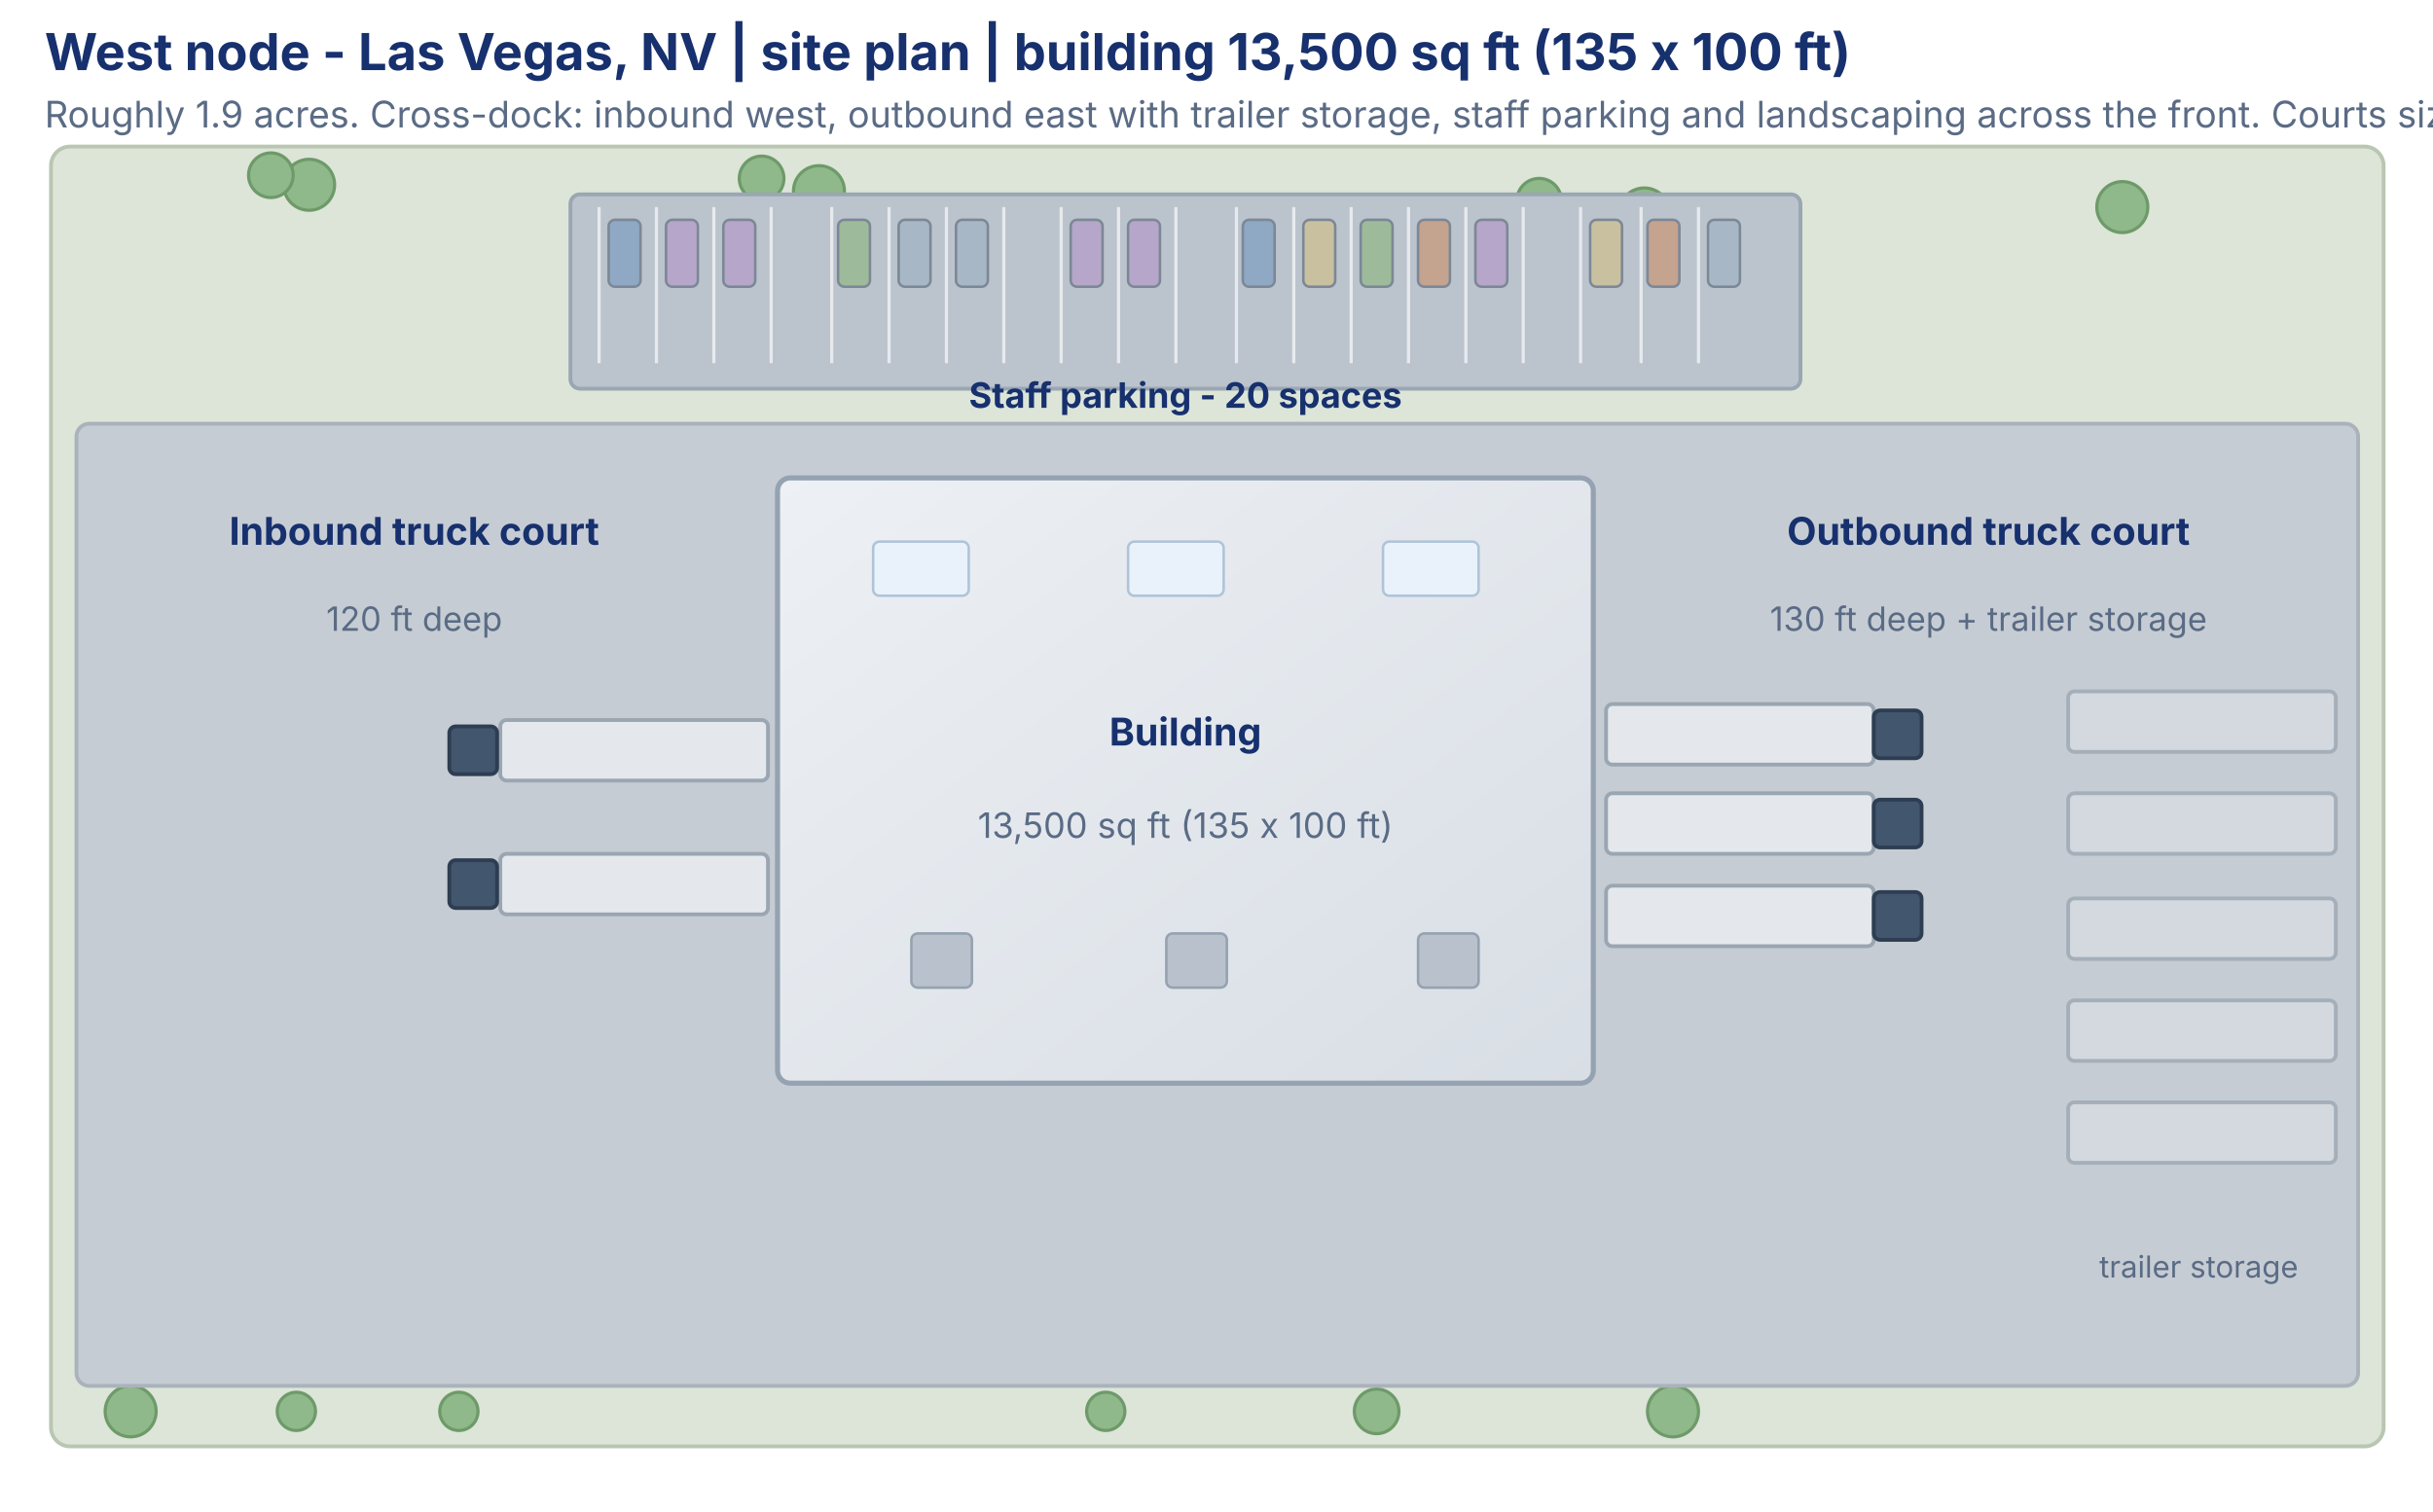
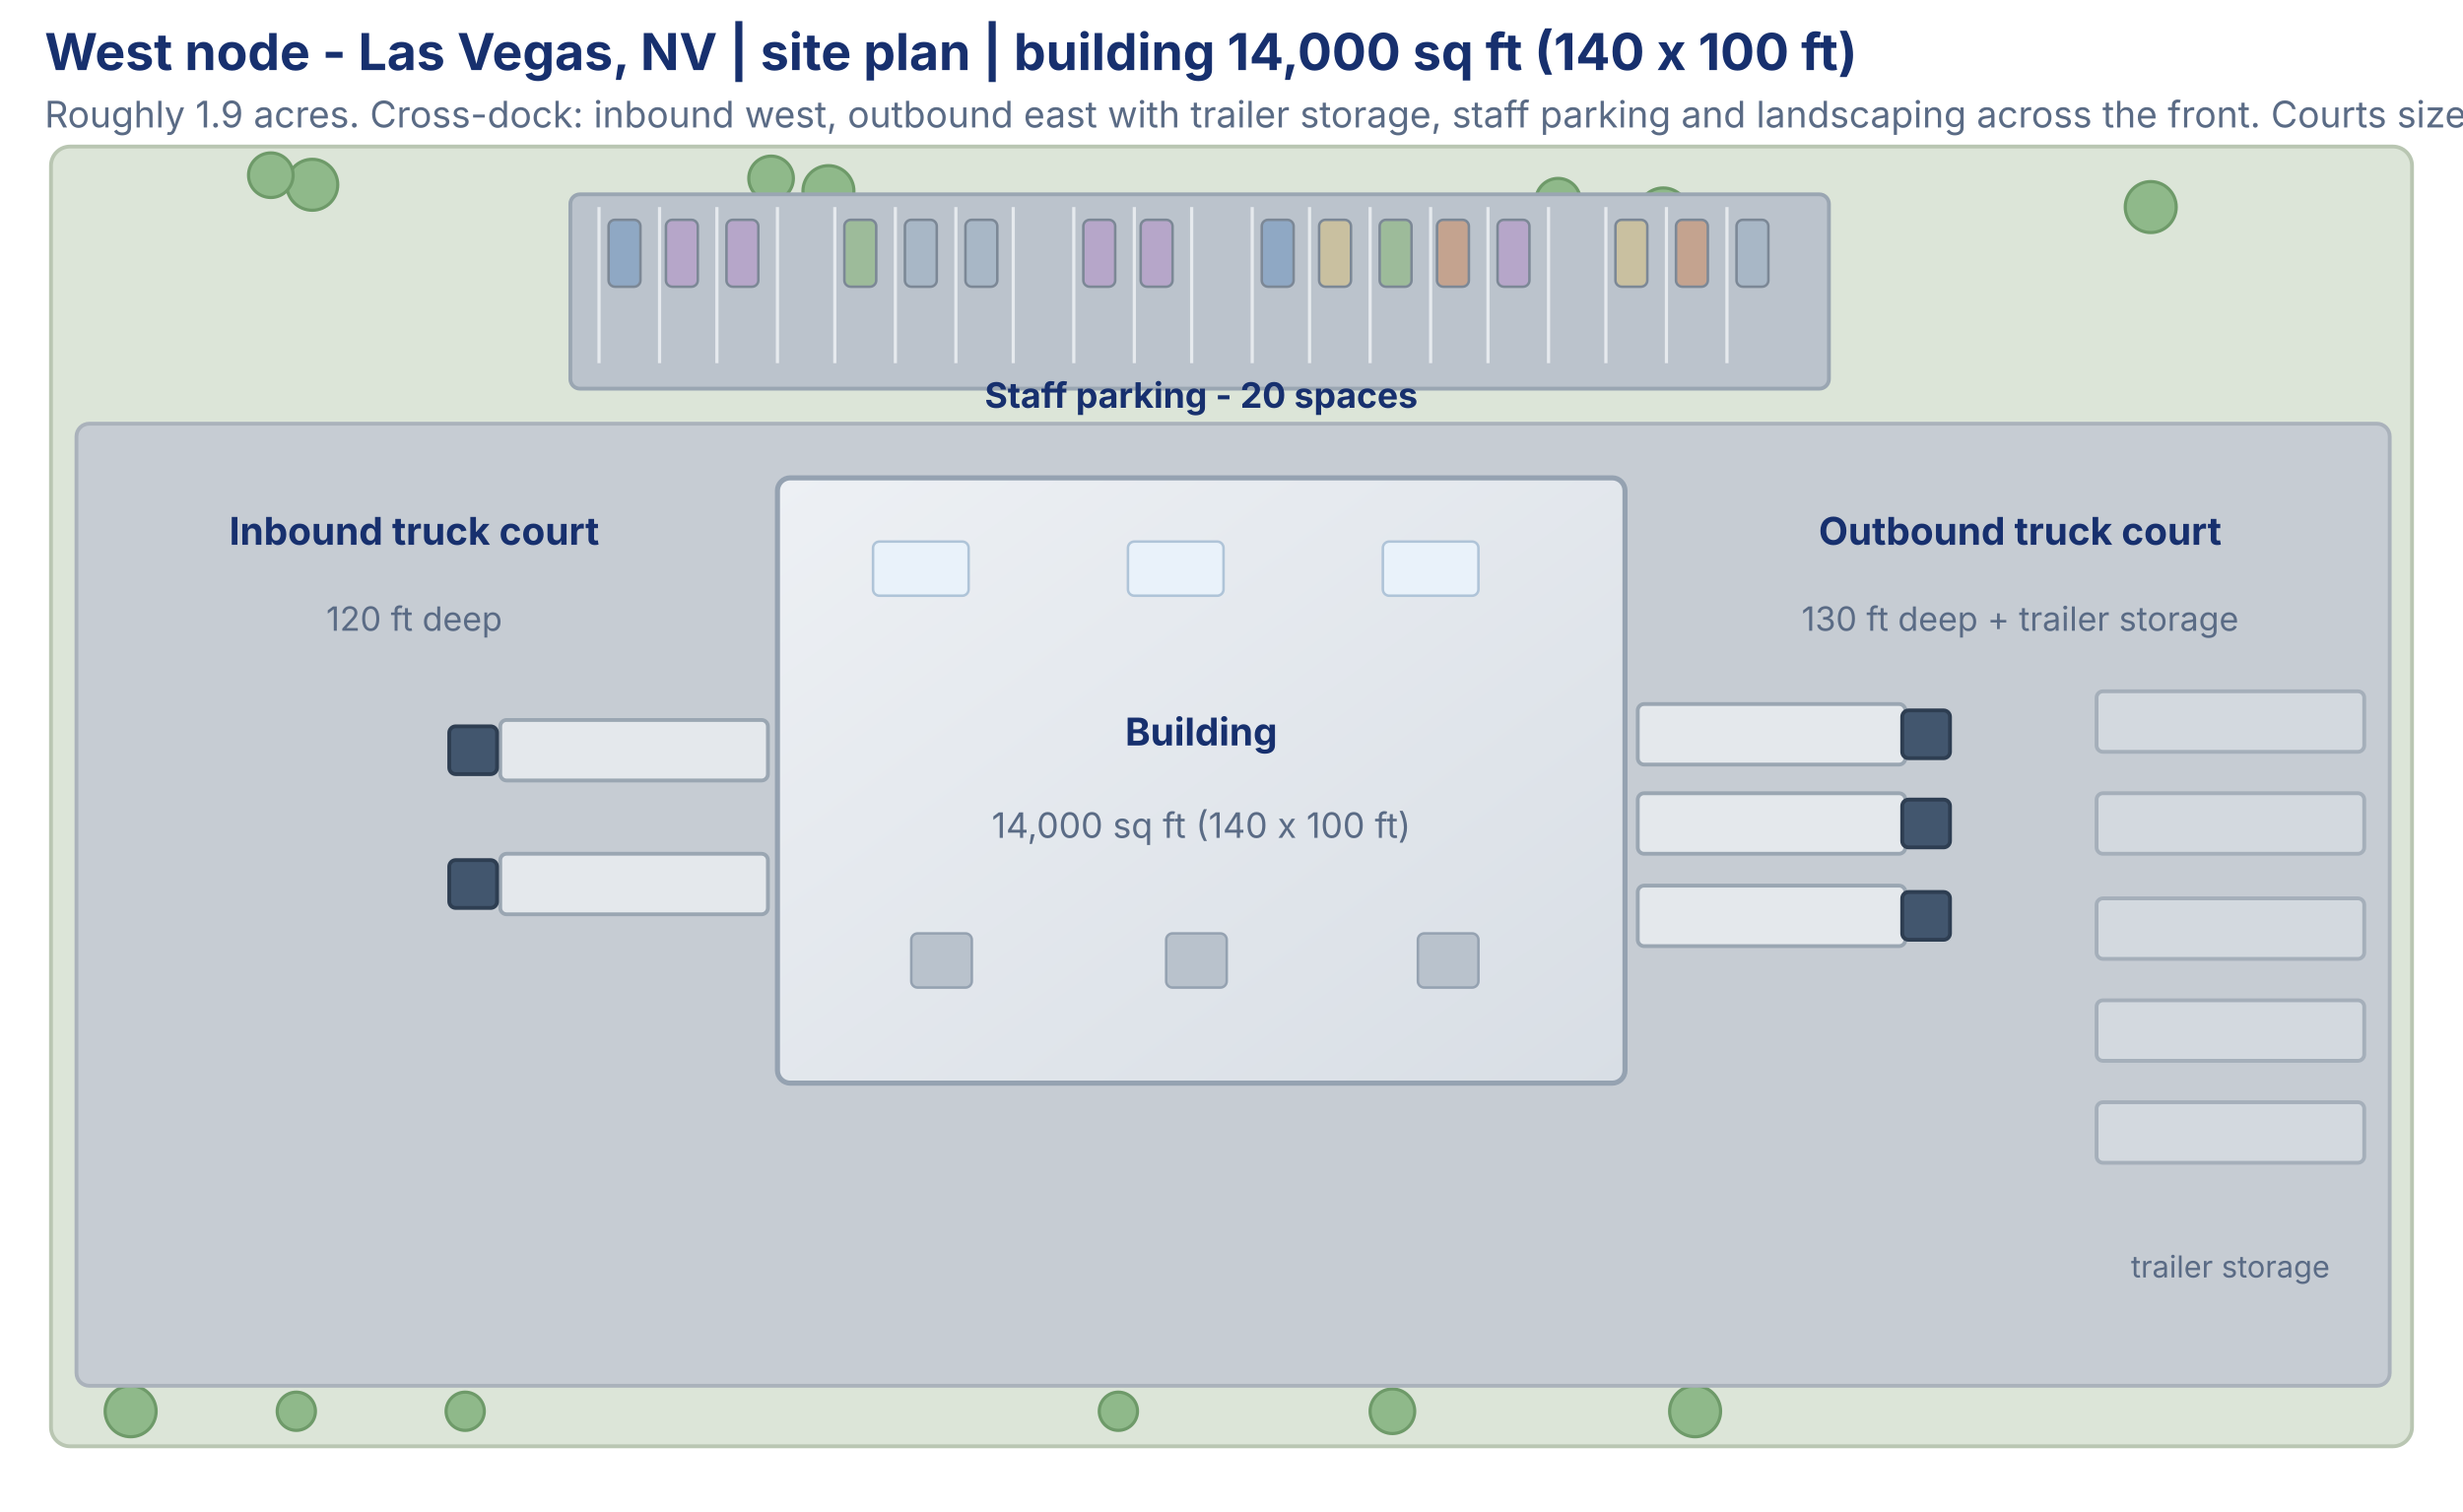
- <svg xmlns="http://www.w3.org/2000/svg" viewBox="-16 -46 763.5 474.5" width="100%" style="max-width:1150px;background:#FBFCFE;border:1px solid #DCE6F0;border-radius:12px;font-family:Inter,system-ui,sans-serif">
-   <text x="-2" y="-24" font-size="16" font-weight="700" fill="#17306E">West node - Las Vegas, NV  |  site plan  |  building 13,500 sq ft (135 x 100 ft)</text>
+ <svg xmlns="http://www.w3.org/2000/svg" viewBox="-16 -46 773.0 474.5" width="100%" style="max-width:1150px;background:#FBFCFE;border:1px solid #DCE6F0;border-radius:12px;font-family:Inter,system-ui,sans-serif">
+   <text x="-2" y="-24" font-size="16" font-weight="700" fill="#17306E">West node - Las Vegas, NV  |  site plan  |  building 14,000 sq ft (140 x 100 ft)</text>
  <text x="-2" y="-6" font-size="11.5" fill="#5A6B85">Roughly 1.9 acres. Cross-dock: inbound west, outbound east with trailer storage, staff parking and landscaping across the front. Courts sized for 53 ft trailers.</text>
  <defs>
    <linearGradient id="roofwest" x1="0" y1="0" x2="1" y2="1">
      <stop offset="0" stop-color="#EDF0F4" />
      <stop offset="1" stop-color="#D8DEE5" />
    </linearGradient>
  </defs>
-   <rect x="0" y="0" width="732" height="408" fill="#DCE5D8" stroke="#B9C6B2" stroke-width="1.2" rx="6" opacity="1.0" />
-   <circle cx="467" cy="17" r="7" fill="#8FB98A" stroke="#6E9A69" stroke-width="1" />
-   <circle cx="509" cy="397" r="8" fill="#8FB98A" stroke="#6E9A69" stroke-width="1" />
+   <rect x="0" y="0" width="741" height="408" fill="#DCE5D8" stroke="#B9C6B2" stroke-width="1.2" rx="6" opacity="1.0" />
+   <circle cx="473" cy="17" r="7" fill="#8FB98A" stroke="#6E9A69" stroke-width="1" />
+   <circle cx="516" cy="397" r="8" fill="#8FB98A" stroke="#6E9A69" stroke-width="1" />
  <circle cx="25" cy="397" r="8" fill="#8FB98A" stroke="#6E9A69" stroke-width="1" />
-   <circle cx="223" cy="10" r="7" fill="#8FB98A" stroke="#6E9A69" stroke-width="1" />
-   <circle cx="241" cy="14" r="8" fill="#8FB98A" stroke="#6E9A69" stroke-width="1" />
+   <circle cx="226" cy="10" r="7" fill="#8FB98A" stroke="#6E9A69" stroke-width="1" />
+   <circle cx="244" cy="14" r="8" fill="#8FB98A" stroke="#6E9A69" stroke-width="1" />
  <circle cx="77" cy="397" r="6" fill="#8FB98A" stroke="#6E9A69" stroke-width="1" />
-   <circle cx="295" cy="22" r="6" fill="#8FB98A" stroke="#6E9A69" stroke-width="1" />
-   <circle cx="81" cy="12" r="8" fill="#8FB98A" stroke="#6E9A69" stroke-width="1" />
+   <circle cx="299" cy="22" r="6" fill="#8FB98A" stroke="#6E9A69" stroke-width="1" />
+   <circle cx="82" cy="12" r="8" fill="#8FB98A" stroke="#6E9A69" stroke-width="1" />
  <circle cx="69" cy="9" r="7" fill="#8FB98A" stroke="#6E9A69" stroke-width="1" />
-   <circle cx="416" cy="397" r="7" fill="#8FB98A" stroke="#6E9A69" stroke-width="1" />
-   <circle cx="500" cy="21" r="8" fill="#8FB98A" stroke="#6E9A69" stroke-width="1" />
-   <circle cx="128" cy="397" r="6" fill="#8FB98A" stroke="#6E9A69" stroke-width="1" />
-   <circle cx="650" cy="19" r="8" fill="#8FB98A" stroke="#6E9A69" stroke-width="1" />
-   <circle cx="331" cy="397" r="6" fill="#8FB98A" stroke="#6E9A69" stroke-width="1" />
-   <rect x="8" y="87" width="716" height="302" fill="#C6CCD3" stroke="#AAB2BB" stroke-width="1.2" rx="4" opacity="1.0" />
-   <rect x="228" y="104" width="256" height="190" fill="url(#roofwest)" stroke="#95A2B1" stroke-width="1.6" rx="4" opacity="1.0" />
+   <circle cx="421" cy="397" r="7" fill="#8FB98A" stroke="#6E9A69" stroke-width="1" />
+   <circle cx="506" cy="21" r="8" fill="#8FB98A" stroke="#6E9A69" stroke-width="1" />
+   <circle cx="130" cy="397" r="6" fill="#8FB98A" stroke="#6E9A69" stroke-width="1" />
+   <circle cx="659" cy="19" r="8" fill="#8FB98A" stroke="#6E9A69" stroke-width="1" />
+   <circle cx="335" cy="397" r="6" fill="#8FB98A" stroke="#6E9A69" stroke-width="1" />
+   <rect x="8" y="87" width="726" height="302" fill="#C6CCD3" stroke="#AAB2BB" stroke-width="1.2" rx="4" opacity="1.0" />
+   <rect x="228" y="104" width="266" height="190" fill="url(#roofwest)" stroke="#95A2B1" stroke-width="1.6" rx="4" opacity="1.0" />
  <rect x="258" y="124" width="30" height="17" fill="#E9F2FA" stroke="#AFC4D8" stroke-width="0.8" rx="2" opacity="1.0" />
  <rect x="270" y="247" width="19" height="17" fill="#B9C2CC" stroke="#95A2B1" stroke-width="0.8" rx="2" opacity="1.0" />
  <rect x="338" y="124" width="30" height="17" fill="#E9F2FA" stroke="#AFC4D8" stroke-width="0.8" rx="2" opacity="1.0" />
  <rect x="350" y="247" width="19" height="17" fill="#B9C2CC" stroke="#95A2B1" stroke-width="0.8" rx="2" opacity="1.0" />
  <rect x="418" y="124" width="30" height="17" fill="#E9F2FA" stroke="#AFC4D8" stroke-width="0.8" rx="2" opacity="1.0" />
  <rect x="429" y="247" width="19" height="17" fill="#B9C2CC" stroke="#95A2B1" stroke-width="0.8" rx="2" opacity="1.0" />
-   <text x="356" y="188" font-size="12" font-weight="700" fill="#17306E" text-anchor="middle">Building</text>
-   <text x="356" y="217" font-size="11" font-weight="400" fill="#5A6B85" text-anchor="middle">13,500 sq ft (135 x 100 ft)</text>
+   <text x="361" y="188" font-size="12" font-weight="700" fill="#17306E" text-anchor="middle">Building</text>
+   <text x="361" y="217" font-size="11" font-weight="400" fill="#5A6B85" text-anchor="middle">14,000 sq ft (140 x 100 ft)</text>
  <text x="114" y="125" font-size="12" font-weight="700" fill="#17306E" text-anchor="middle">Inbound truck court</text>
  <text x="114" y="152" font-size="10.5" font-weight="400" fill="#5A6B85" text-anchor="middle">120 ft deep</text>
-   <text x="608" y="125" font-size="12" font-weight="700" fill="#17306E" text-anchor="middle">Outbound truck court</text>
-   <text x="608" y="152" font-size="10.5" font-weight="400" fill="#5A6B85" text-anchor="middle">130 ft deep + trailer storage</text>
+   <text x="618" y="125" font-size="12" font-weight="700" fill="#17306E" text-anchor="middle">Outbound truck court</text>
+   <text x="618" y="152" font-size="10.5" font-weight="400" fill="#5A6B85" text-anchor="middle">130 ft deep + trailer storage</text>
  <rect x="141" y="180" width="84" height="19" fill="#E4E8EC" stroke="#9AA6B2" stroke-width="1.2" rx="2" opacity="1.0" />
  <rect x="125" y="182" width="15" height="15" fill="#42566E" stroke="#2E3E52" stroke-width="1.2" rx="2" opacity="1.0" />
  <rect x="141" y="222" width="84" height="19" fill="#E4E8EC" stroke="#9AA6B2" stroke-width="1.2" rx="2" opacity="1.0" />
  <rect x="125" y="224" width="15" height="15" fill="#42566E" stroke="#2E3E52" stroke-width="1.2" rx="2" opacity="1.0" />
-   <rect x="488" y="175" width="84" height="19" fill="#E4E8EC" stroke="#9AA6B2" stroke-width="1.2" rx="2" opacity="1.0" />
-   <rect x="572" y="177" width="15" height="15" fill="#42566E" stroke="#2E3E52" stroke-width="1.2" rx="2" opacity="1.0" />
-   <rect x="488" y="203" width="84" height="19" fill="#E4E8EC" stroke="#9AA6B2" stroke-width="1.2" rx="2" opacity="1.0" />
-   <rect x="572" y="205" width="15" height="15" fill="#42566E" stroke="#2E3E52" stroke-width="1.2" rx="2" opacity="1.0" />
-   <rect x="488" y="232" width="84" height="19" fill="#E4E8EC" stroke="#9AA6B2" stroke-width="1.2" rx="2" opacity="1.0" />
-   <rect x="572" y="234" width="15" height="15" fill="#42566E" stroke="#2E3E52" stroke-width="1.2" rx="2" opacity="1.0" />
-   <rect x="633" y="171" width="84" height="19" fill="#D3D9DF" stroke="#A5AFBA" stroke-width="1.2" rx="2" opacity="1.0" />
-   <rect x="633" y="203" width="84" height="19" fill="#D3D9DF" stroke="#A5AFBA" stroke-width="1.2" rx="2" opacity="1.0" />
-   <rect x="633" y="236" width="84" height="19" fill="#D3D9DF" stroke="#A5AFBA" stroke-width="1.2" rx="2" opacity="1.0" />
-   <rect x="633" y="268" width="84" height="19" fill="#D3D9DF" stroke="#A5AFBA" stroke-width="1.2" rx="2" opacity="1.0" />
-   <rect x="633" y="300" width="84" height="19" fill="#D3D9DF" stroke="#A5AFBA" stroke-width="1.2" rx="2" opacity="1.0" />
-   <text x="674" y="355" font-size="9.5" font-weight="400" fill="#5A6B85" text-anchor="middle">trailer storage</text>
-   <rect x="163" y="15" width="386" height="61" fill="#BBC3CC" stroke="#9AA6B2" stroke-width="1.2" rx="3" opacity="1.0" />
-   <text x="356" y="82" font-size="11" font-weight="700" fill="#17306E" text-anchor="middle">Staff parking - 20 spaces</text>
+   <rect x="498" y="175" width="84" height="19" fill="#E4E8EC" stroke="#9AA6B2" stroke-width="1.2" rx="2" opacity="1.0" />
+   <rect x="581" y="177" width="15" height="15" fill="#42566E" stroke="#2E3E52" stroke-width="1.2" rx="2" opacity="1.0" />
+   <rect x="498" y="203" width="84" height="19" fill="#E4E8EC" stroke="#9AA6B2" stroke-width="1.2" rx="2" opacity="1.0" />
+   <rect x="581" y="205" width="15" height="15" fill="#42566E" stroke="#2E3E52" stroke-width="1.2" rx="2" opacity="1.0" />
+   <rect x="498" y="232" width="84" height="19" fill="#E4E8EC" stroke="#9AA6B2" stroke-width="1.2" rx="2" opacity="1.0" />
+   <rect x="581" y="234" width="15" height="15" fill="#42566E" stroke="#2E3E52" stroke-width="1.2" rx="2" opacity="1.0" />
+   <rect x="642" y="171" width="84" height="19" fill="#D3D9DF" stroke="#A5AFBA" stroke-width="1.2" rx="2" opacity="1.0" />
+   <rect x="642" y="203" width="84" height="19" fill="#D3D9DF" stroke="#A5AFBA" stroke-width="1.2" rx="2" opacity="1.0" />
+   <rect x="642" y="236" width="84" height="19" fill="#D3D9DF" stroke="#A5AFBA" stroke-width="1.2" rx="2" opacity="1.0" />
+   <rect x="642" y="268" width="84" height="19" fill="#D3D9DF" stroke="#A5AFBA" stroke-width="1.2" rx="2" opacity="1.0" />
+   <rect x="642" y="300" width="84" height="19" fill="#D3D9DF" stroke="#A5AFBA" stroke-width="1.2" rx="2" opacity="1.0" />
+   <text x="684" y="355" font-size="9.5" font-weight="400" fill="#5A6B85" text-anchor="middle">trailer storage</text>
+   <rect x="163" y="15" width="395" height="61" fill="#BBC3CC" stroke="#9AA6B2" stroke-width="1.2" rx="3" opacity="1.0" />
+   <text x="361" y="82" font-size="11" font-weight="700" fill="#17306E" text-anchor="middle">Staff parking - 20 spaces</text>
  <line x1="172" y1="19" x2="172" y2="68" stroke="#E6EAEE" stroke-width="1" />
  <rect x="175" y="23" width="10" height="21" fill="#8FA8C4" stroke="#7C8896" stroke-width="0.8" rx="2" opacity="1.0" />
-   <line x1="190" y1="19" x2="190" y2="68" stroke="#E6EAEE" stroke-width="1" />
+   <line x1="191" y1="19" x2="191" y2="68" stroke="#E6EAEE" stroke-width="1" />
  <rect x="193" y="23" width="10" height="21" fill="#B6A6C9" stroke="#7C8896" stroke-width="0.8" rx="2" opacity="1.0" />
-   <line x1="208" y1="19" x2="208" y2="68" stroke="#E6EAEE" stroke-width="1" />
-   <rect x="211" y="23" width="10" height="21" fill="#B6A6C9" stroke="#7C8896" stroke-width="0.8" rx="2" opacity="1.0" />
-   <line x1="226" y1="19" x2="226" y2="68" stroke="#E6EAEE" stroke-width="1" />
-   <line x1="245" y1="19" x2="245" y2="68" stroke="#E6EAEE" stroke-width="1" />
-   <rect x="247" y="23" width="10" height="21" fill="#9DBB9A" stroke="#7C8896" stroke-width="0.8" rx="2" opacity="1.0" />
-   <line x1="263" y1="19" x2="263" y2="68" stroke="#E6EAEE" stroke-width="1" />
-   <rect x="266" y="23" width="10" height="21" fill="#A8B7C6" stroke="#7C8896" stroke-width="0.8" rx="2" opacity="1.0" />
-   <line x1="281" y1="19" x2="281" y2="68" stroke="#E6EAEE" stroke-width="1" />
-   <rect x="284" y="23" width="10" height="21" fill="#A8B7C6" stroke="#7C8896" stroke-width="0.8" rx="2" opacity="1.0" />
-   <line x1="299" y1="19" x2="299" y2="68" stroke="#E6EAEE" stroke-width="1" />
-   <line x1="317" y1="19" x2="317" y2="68" stroke="#E6EAEE" stroke-width="1" />
-   <rect x="320" y="23" width="10" height="21" fill="#B6A6C9" stroke="#7C8896" stroke-width="0.8" rx="2" opacity="1.0" />
-   <line x1="335" y1="19" x2="335" y2="68" stroke="#E6EAEE" stroke-width="1" />
-   <rect x="338" y="23" width="10" height="21" fill="#B6A6C9" stroke="#7C8896" stroke-width="0.8" rx="2" opacity="1.0" />
-   <line x1="353" y1="19" x2="353" y2="68" stroke="#E6EAEE" stroke-width="1" />
-   <line x1="372" y1="19" x2="372" y2="68" stroke="#E6EAEE" stroke-width="1" />
-   <rect x="374" y="23" width="10" height="21" fill="#8FA8C4" stroke="#7C8896" stroke-width="0.8" rx="2" opacity="1.0" />
-   <line x1="390" y1="19" x2="390" y2="68" stroke="#E6EAEE" stroke-width="1" />
-   <rect x="393" y="23" width="10" height="21" fill="#C9C0A0" stroke="#7C8896" stroke-width="0.8" rx="2" opacity="1.0" />
-   <line x1="408" y1="19" x2="408" y2="68" stroke="#E6EAEE" stroke-width="1" />
-   <rect x="411" y="23" width="10" height="21" fill="#9DBB9A" stroke="#7C8896" stroke-width="0.8" rx="2" opacity="1.0" />
-   <line x1="426" y1="19" x2="426" y2="68" stroke="#E6EAEE" stroke-width="1" />
-   <rect x="429" y="23" width="10" height="21" fill="#C4A38F" stroke="#7C8896" stroke-width="0.8" rx="2" opacity="1.0" />
-   <line x1="444" y1="19" x2="444" y2="68" stroke="#E6EAEE" stroke-width="1" />
-   <rect x="447" y="23" width="10" height="21" fill="#B6A6C9" stroke="#7C8896" stroke-width="0.8" rx="2" opacity="1.0" />
-   <line x1="462" y1="19" x2="462" y2="68" stroke="#E6EAEE" stroke-width="1" />
-   <line x1="480" y1="19" x2="480" y2="68" stroke="#E6EAEE" stroke-width="1" />
-   <rect x="483" y="23" width="10" height="21" fill="#C9C0A0" stroke="#7C8896" stroke-width="0.8" rx="2" opacity="1.0" />
-   <line x1="499" y1="19" x2="499" y2="68" stroke="#E6EAEE" stroke-width="1" />
-   <rect x="501" y="23" width="10" height="21" fill="#C4A38F" stroke="#7C8896" stroke-width="0.8" rx="2" opacity="1.0" />
-   <line x1="517" y1="19" x2="517" y2="68" stroke="#E6EAEE" stroke-width="1" />
-   <rect x="520" y="23" width="10" height="21" fill="#A8B7C6" stroke="#7C8896" stroke-width="0.8" rx="2" opacity="1.0" />
+   <line x1="209" y1="19" x2="209" y2="68" stroke="#E6EAEE" stroke-width="1" />
+   <rect x="212" y="23" width="10" height="21" fill="#B6A6C9" stroke="#7C8896" stroke-width="0.8" rx="2" opacity="1.0" />
+   <line x1="228" y1="19" x2="228" y2="68" stroke="#E6EAEE" stroke-width="1" />
+   <line x1="246" y1="19" x2="246" y2="68" stroke="#E6EAEE" stroke-width="1" />
+   <rect x="249" y="23" width="10" height="21" fill="#9DBB9A" stroke="#7C8896" stroke-width="0.8" rx="2" opacity="1.0" />
+   <line x1="265" y1="19" x2="265" y2="68" stroke="#E6EAEE" stroke-width="1" />
+   <rect x="268" y="23" width="10" height="21" fill="#A8B7C6" stroke="#7C8896" stroke-width="0.8" rx="2" opacity="1.0" />
+   <line x1="284" y1="19" x2="284" y2="68" stroke="#E6EAEE" stroke-width="1" />
+   <rect x="287" y="23" width="10" height="21" fill="#A8B7C6" stroke="#7C8896" stroke-width="0.8" rx="2" opacity="1.0" />
+   <line x1="302" y1="19" x2="302" y2="68" stroke="#E6EAEE" stroke-width="1" />
+   <line x1="321" y1="19" x2="321" y2="68" stroke="#E6EAEE" stroke-width="1" />
+   <rect x="324" y="23" width="10" height="21" fill="#B6A6C9" stroke="#7C8896" stroke-width="0.8" rx="2" opacity="1.0" />
+   <line x1="340" y1="19" x2="340" y2="68" stroke="#E6EAEE" stroke-width="1" />
+   <rect x="342" y="23" width="10" height="21" fill="#B6A6C9" stroke="#7C8896" stroke-width="0.8" rx="2" opacity="1.0" />
+   <line x1="358" y1="19" x2="358" y2="68" stroke="#E6EAEE" stroke-width="1" />
+   <line x1="377" y1="19" x2="377" y2="68" stroke="#E6EAEE" stroke-width="1" />
+   <rect x="380" y="23" width="10" height="21" fill="#8FA8C4" stroke="#7C8896" stroke-width="0.8" rx="2" opacity="1.0" />
+   <line x1="395" y1="19" x2="395" y2="68" stroke="#E6EAEE" stroke-width="1" />
+   <rect x="398" y="23" width="10" height="21" fill="#C9C0A0" stroke="#7C8896" stroke-width="0.8" rx="2" opacity="1.0" />
+   <line x1="414" y1="19" x2="414" y2="68" stroke="#E6EAEE" stroke-width="1" />
+   <rect x="417" y="23" width="10" height="21" fill="#9DBB9A" stroke="#7C8896" stroke-width="0.8" rx="2" opacity="1.0" />
+   <line x1="433" y1="19" x2="433" y2="68" stroke="#E6EAEE" stroke-width="1" />
+   <rect x="435" y="23" width="10" height="21" fill="#C4A38F" stroke="#7C8896" stroke-width="0.8" rx="2" opacity="1.0" />
+   <line x1="451" y1="19" x2="451" y2="68" stroke="#E6EAEE" stroke-width="1" />
+   <rect x="454" y="23" width="10" height="21" fill="#B6A6C9" stroke="#7C8896" stroke-width="0.8" rx="2" opacity="1.0" />
+   <line x1="470" y1="19" x2="470" y2="68" stroke="#E6EAEE" stroke-width="1" />
+   <line x1="488" y1="19" x2="488" y2="68" stroke="#E6EAEE" stroke-width="1" />
+   <rect x="491" y="23" width="10" height="21" fill="#C9C0A0" stroke="#7C8896" stroke-width="0.8" rx="2" opacity="1.0" />
+   <line x1="507" y1="19" x2="507" y2="68" stroke="#E6EAEE" stroke-width="1" />
+   <rect x="510" y="23" width="10" height="21" fill="#C4A38F" stroke="#7C8896" stroke-width="0.8" rx="2" opacity="1.0" />
+   <line x1="526" y1="19" x2="526" y2="68" stroke="#E6EAEE" stroke-width="1" />
+   <rect x="529" y="23" width="10" height="21" fill="#A8B7C6" stroke="#7C8896" stroke-width="0.8" rx="2" opacity="1.0" />
</svg>
